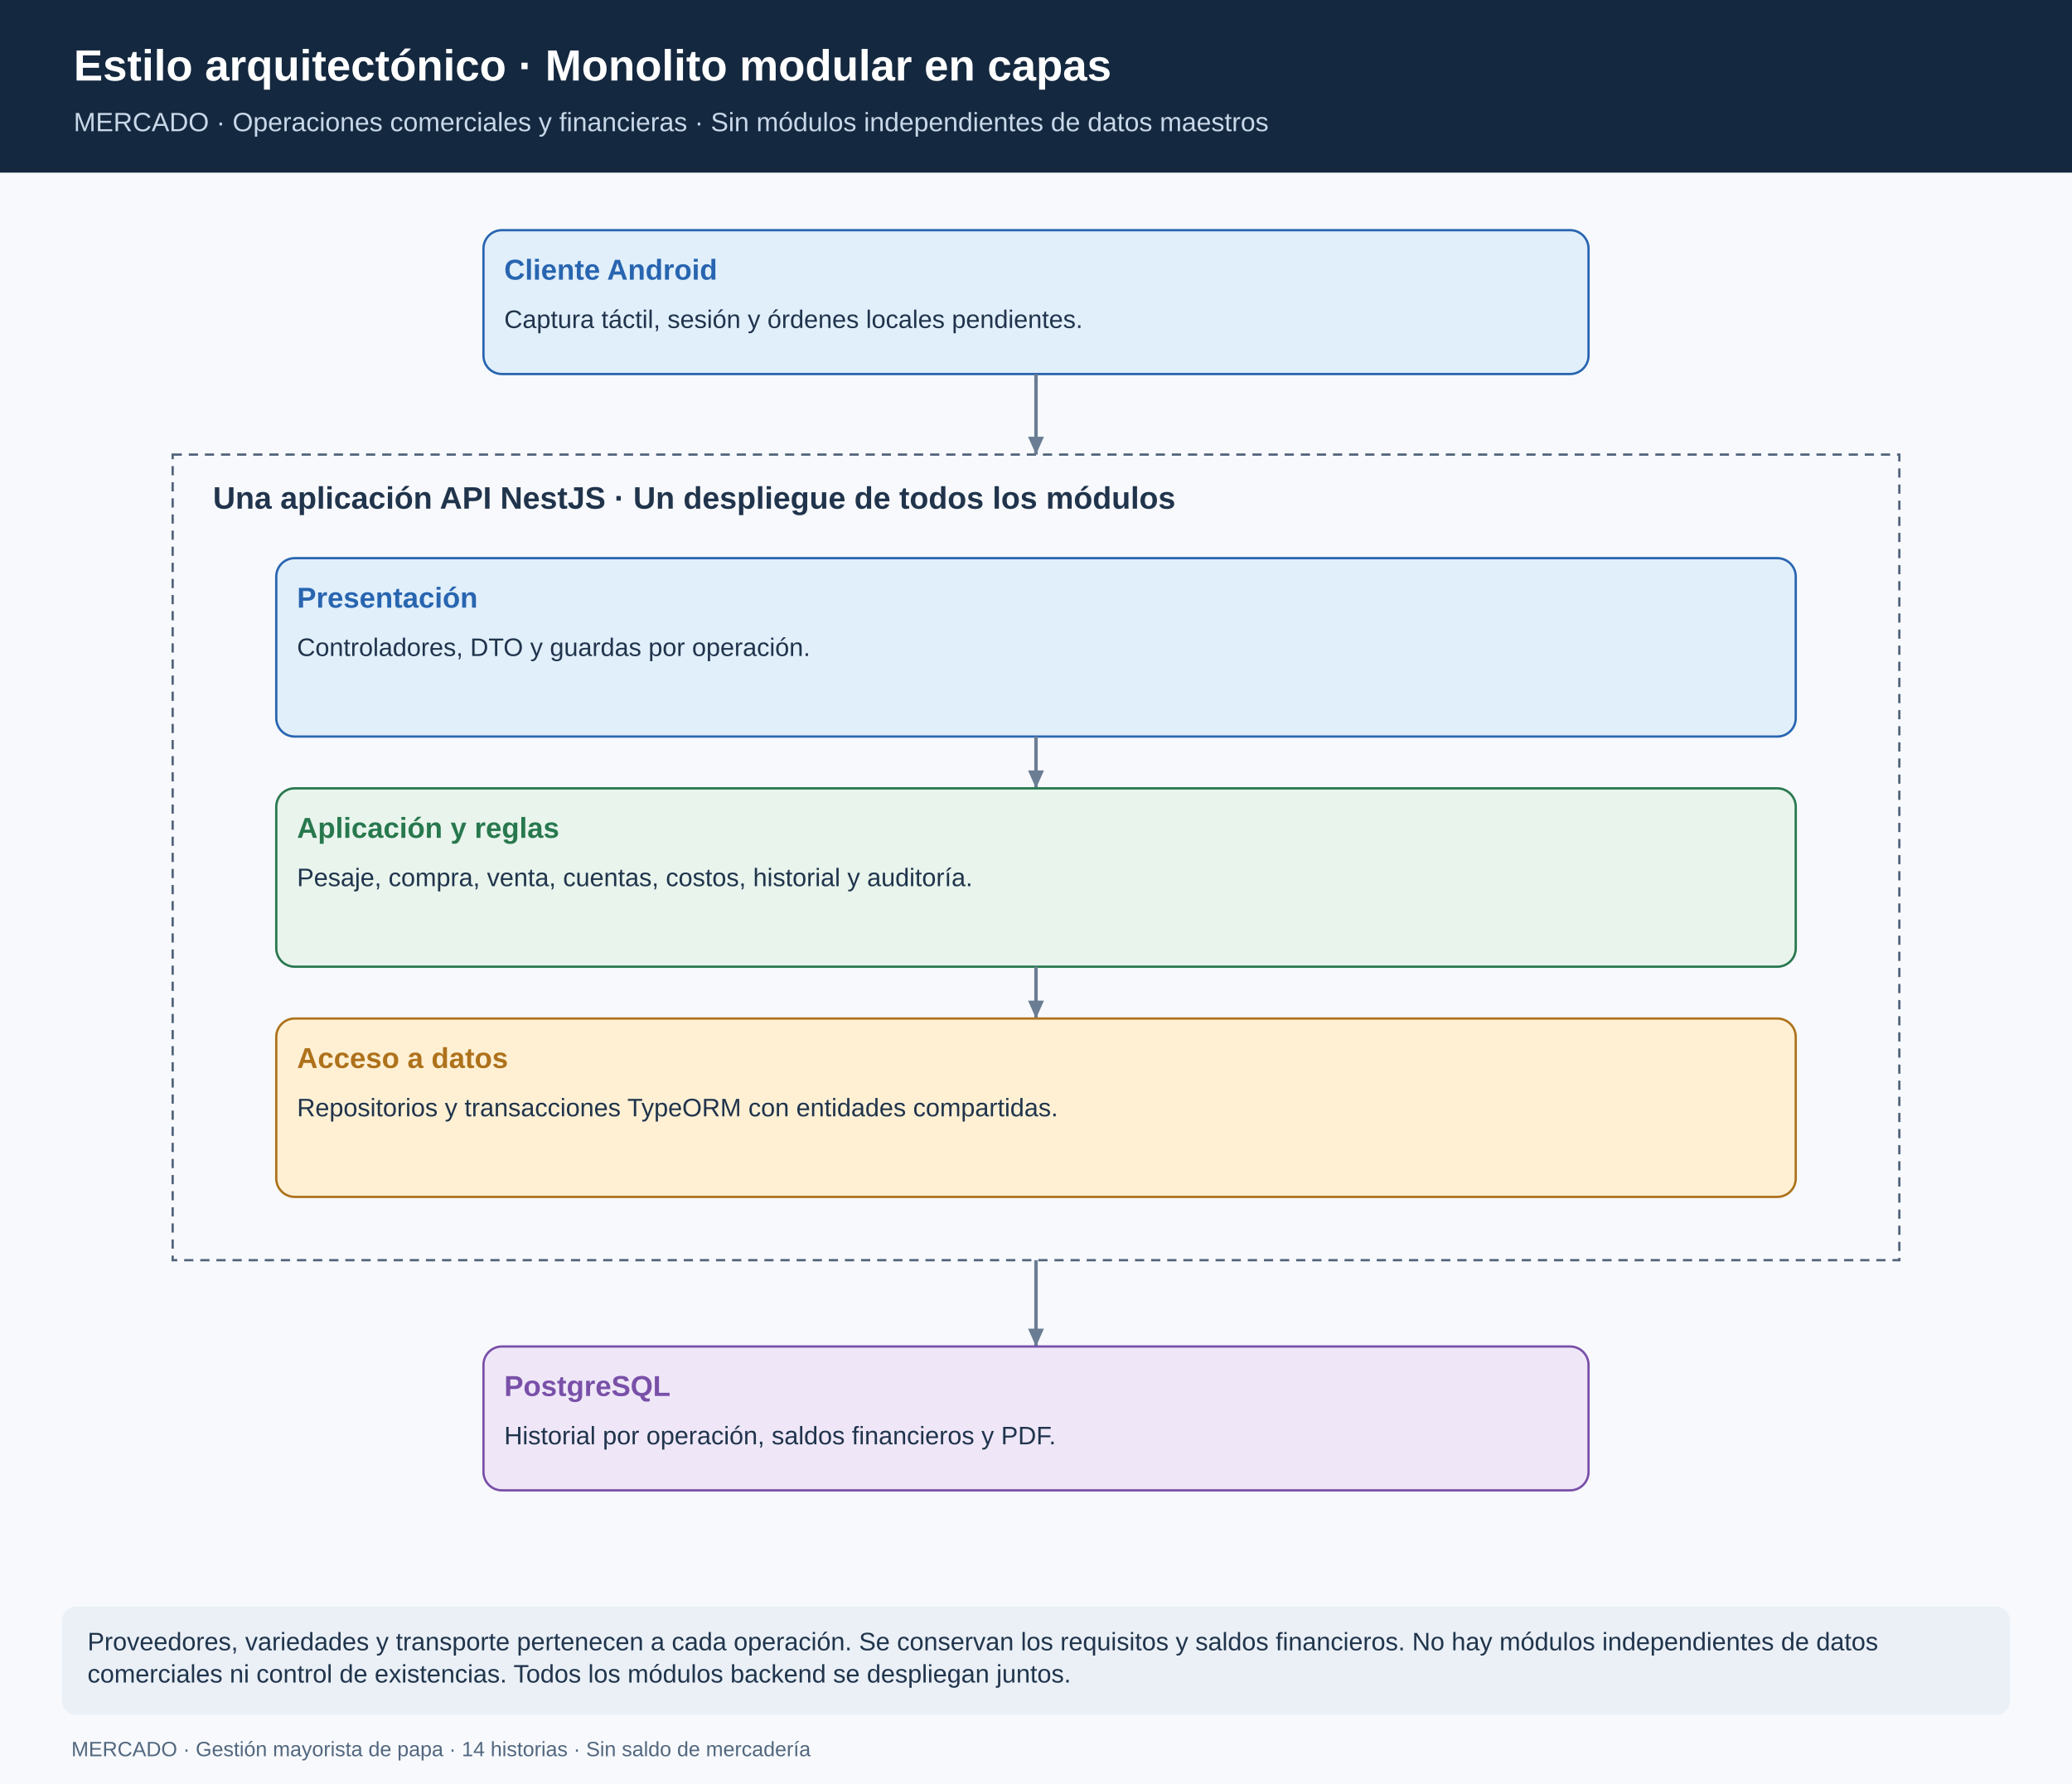
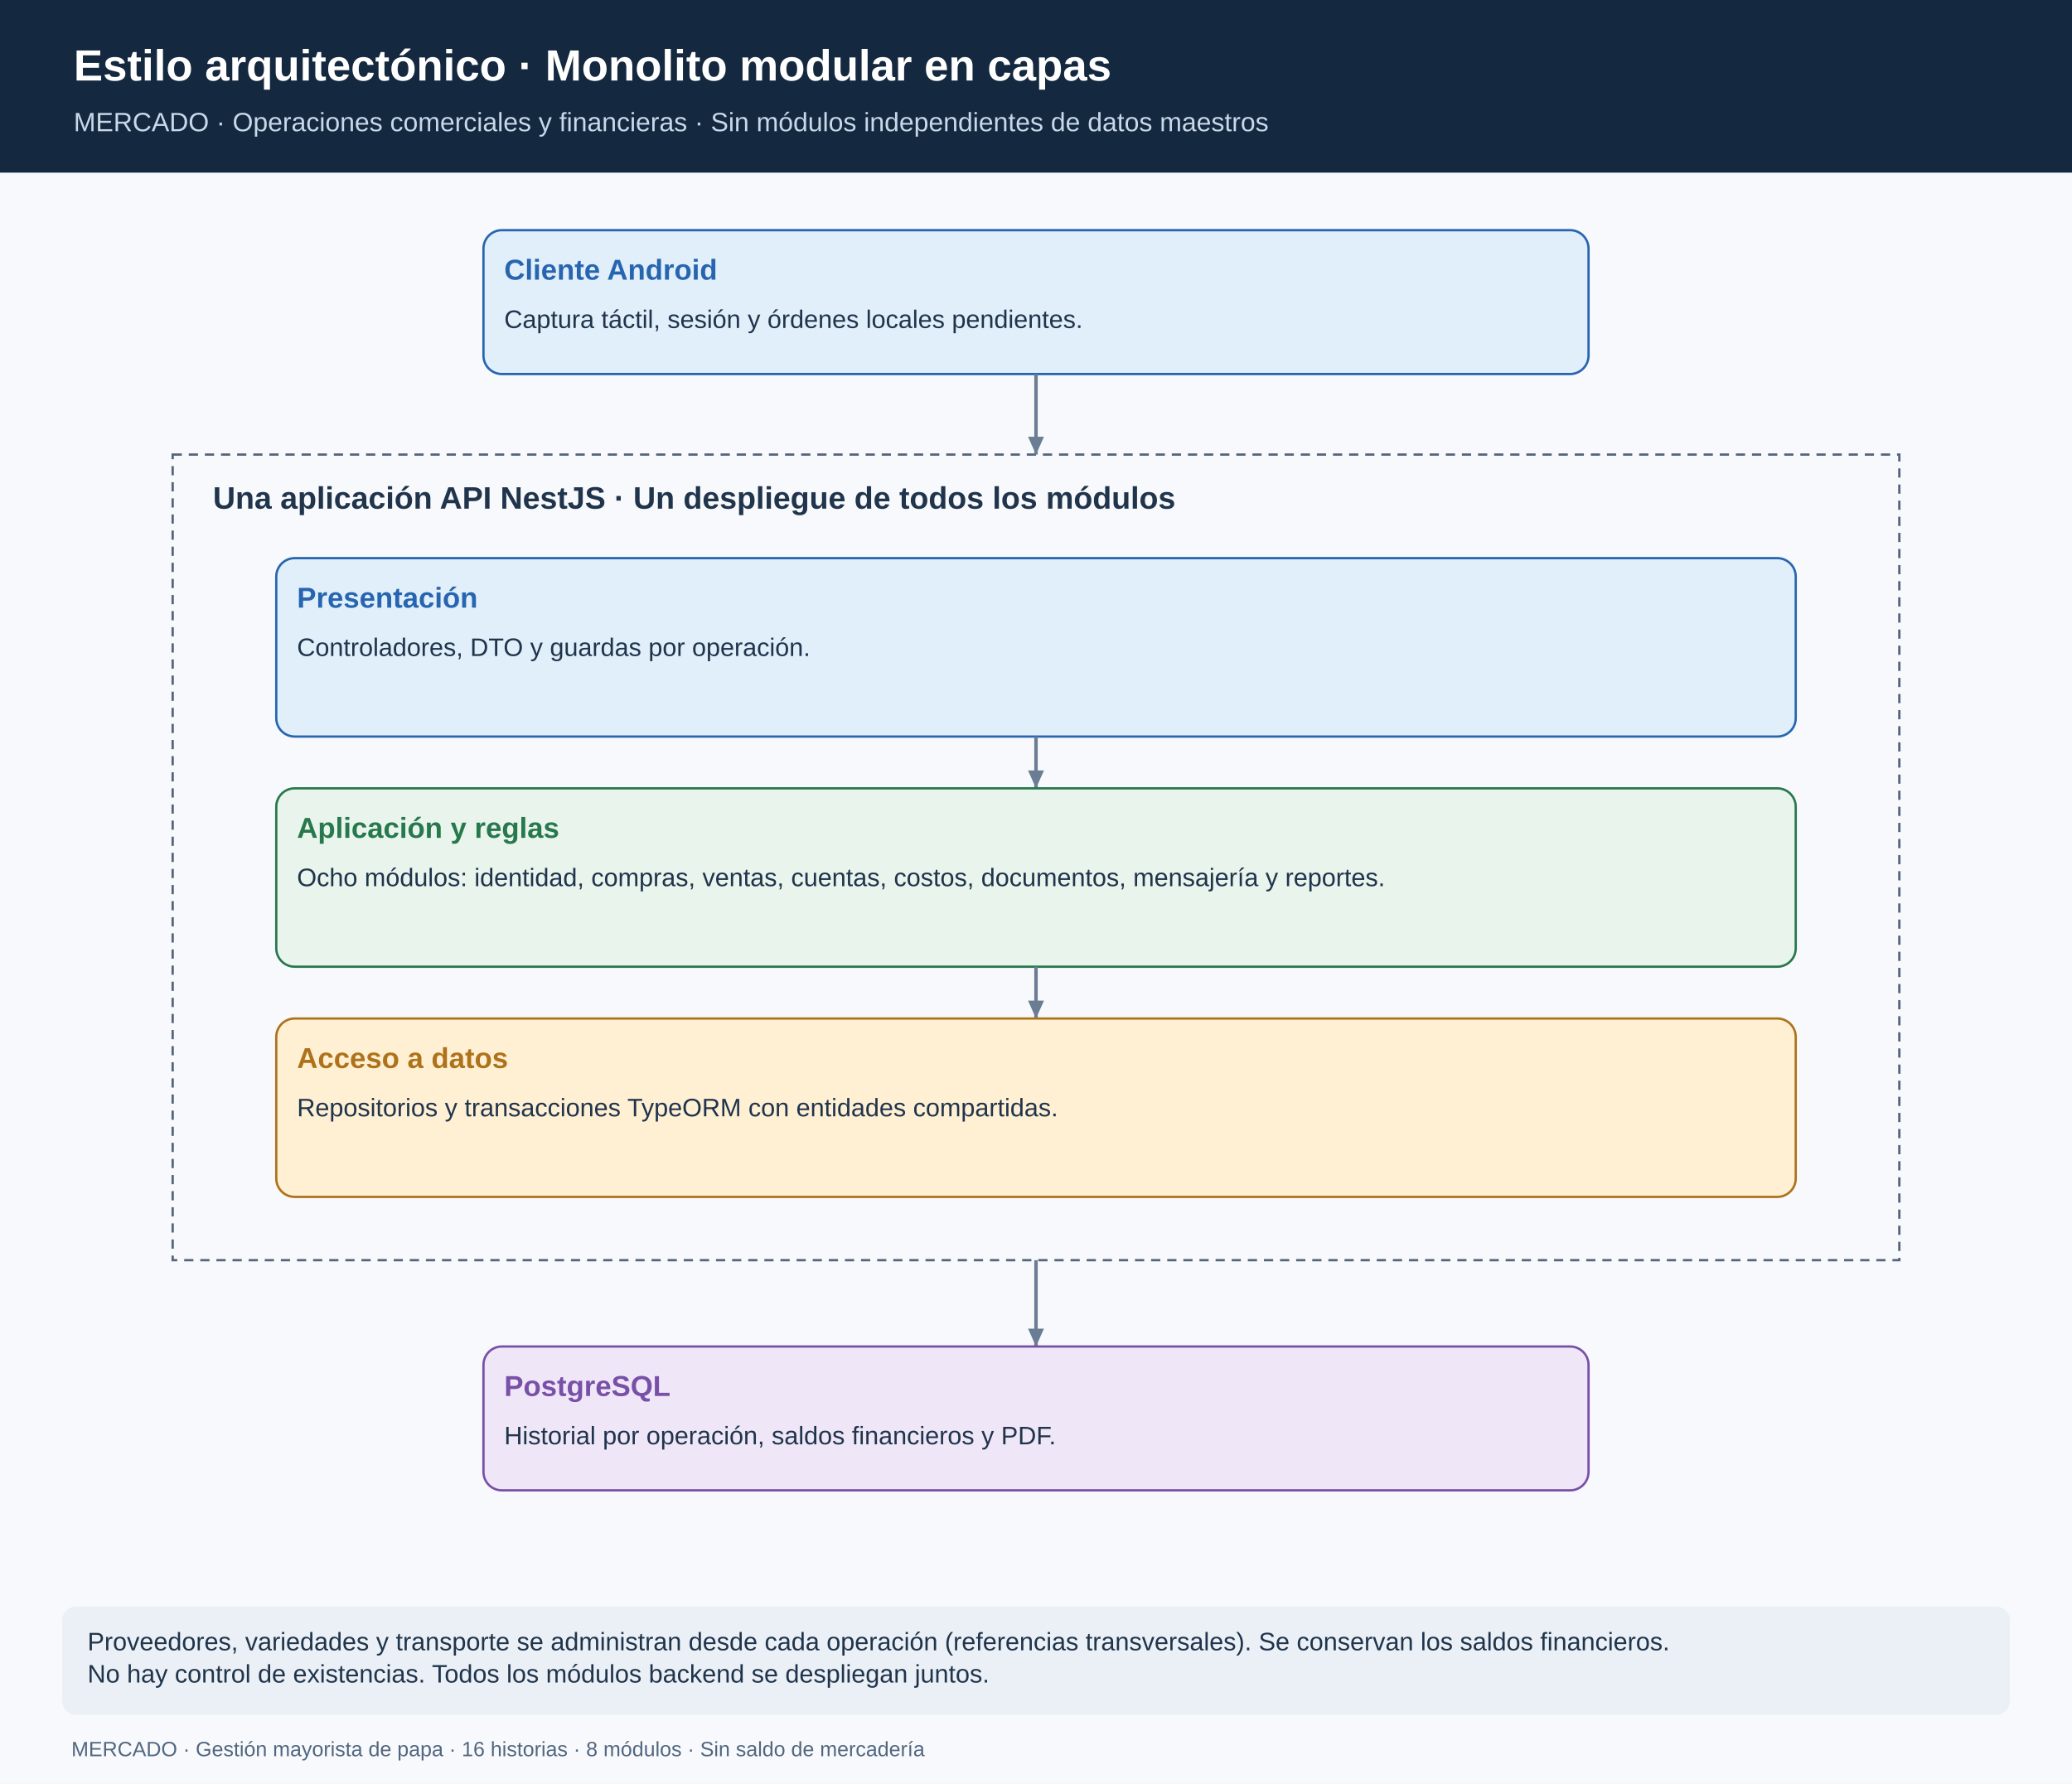
<svg xmlns="http://www.w3.org/2000/svg" width="1800" height="1550" viewBox="0 0 1800 1550" role="img">
  <rect width="1800" height="1550" fill="#f7f9fc" />
  <rect x="0" y="0" width="1800" height="150" rx="0" fill="#14283f" stroke="none" stroke-width="2" />
  <text x="64" y="70" font-family="Arial,sans-serif" font-size="38" font-weight="700" fill="white">Estilo arquitectónico · Monolito modular en capas</text>
  <text x="64" y="114" font-family="Arial,sans-serif" font-size="23" font-weight="400" fill="#c8d8e9">MERCADO · Operaciones comerciales y financieras · Sin módulos independientes de datos maestros</text>
  <rect x="420" y="200" width="960" height="125" rx="16" fill="#e1effb" stroke="#2865b0" stroke-width="2" />
  <text x="438" y="243" font-family="Arial,sans-serif" font-size="25" font-weight="700" fill="#2865b0">Cliente Android</text>
  <text x="438" y="285" font-family="Arial,sans-serif" font-size="22" font-weight="400" fill="#20344c">Captura táctil, sesión y órdenes locales pendientes.</text>
  <rect x="150" y="395" width="1500" height="700" rx="0" fill="none" stroke="#53647c" stroke-width="2" stroke-dasharray="8 6" />
  <text x="185" y="442" font-family="Arial,sans-serif" font-size="27" font-weight="700" fill="#20344c">Una aplicación API NestJS · Un despliegue de todos los módulos</text>
  <rect x="240" y="485" width="1320" height="155" rx="16" fill="#e1effb" stroke="#2865b0" stroke-width="2" />
  <text x="258" y="528" font-family="Arial,sans-serif" font-size="25" font-weight="700" fill="#2865b0">Presentación</text>
  <text x="258" y="570" font-family="Arial,sans-serif" font-size="22" font-weight="400" fill="#20344c">Controladores, DTO y guardas por operación.</text>
  <polyline points="900,640 900,685" fill="none" stroke="#6b7d93" stroke-width="3" />
  <polygon points="900,685 893.068,669.477 906.932,669.477" fill="#6b7d93" />
  <rect x="240" y="685" width="1320" height="155" rx="16" fill="#e8f4ec" stroke="#28784e" stroke-width="2" />
  <text x="258" y="728" font-family="Arial,sans-serif" font-size="25" font-weight="700" fill="#28784e">Aplicación y reglas</text>
-   <text x="258" y="770" font-family="Arial,sans-serif" font-size="22" font-weight="400" fill="#20344c">Pesaje, compra, venta, cuentas, costos, historial y auditoría.</text>
+   <text x="258" y="770" font-family="Arial,sans-serif" font-size="22" font-weight="400" fill="#20344c">Ocho módulos: identidad, compras, ventas, cuentas, costos, documentos, mensajería y reportes.</text>
  <polyline points="900,840 900,885" fill="none" stroke="#6b7d93" stroke-width="3" />
  <polygon points="900,885 893.068,869.477 906.932,869.477" fill="#6b7d93" />
  <rect x="240" y="885" width="1320" height="155" rx="16" fill="#fff0d4" stroke="#ae721b" stroke-width="2" />
  <text x="258" y="928" font-family="Arial,sans-serif" font-size="25" font-weight="700" fill="#ae721b">Acceso a datos</text>
  <text x="258" y="970" font-family="Arial,sans-serif" font-size="22" font-weight="400" fill="#20344c">Repositorios y transacciones TypeORM con entidades compartidas.</text>
  <polyline points="900,325 900,395" fill="none" stroke="#6b7d93" stroke-width="3" />
  <polygon points="900,395 893.068,379.477 906.932,379.477" fill="#6b7d93" />
  <polyline points="900,1095 900,1170" fill="none" stroke="#6b7d93" stroke-width="3" />
  <polygon points="900,1170 893.068,1154.477 906.932,1154.477" fill="#6b7d93" />
  <rect x="420" y="1170" width="960" height="125" rx="16" fill="#efe7f8" stroke="#7950a8" stroke-width="2" />
  <text x="438" y="1213" font-family="Arial,sans-serif" font-size="25" font-weight="700" fill="#7950a8">PostgreSQL</text>
  <text x="438" y="1255" font-family="Arial,sans-serif" font-size="22" font-weight="400" fill="#20344c">Historial por operación, saldos financieros y PDF.</text>
  <rect x="54" y="1396" width="1692" height="94" rx="12" fill="#eaf0f6" stroke="none" stroke-width="2" />
-   <text x="76" y="1434" font-family="Arial,sans-serif" font-size="22" font-weight="400" fill="#20344c">Proveedores, variedades y transporte pertenecen a cada operación. Se conservan los requisitos y saldos financieros. No hay módulos independientes de datos</text>
-   <text x="76" y="1462" font-family="Arial,sans-serif" font-size="22" font-weight="400" fill="#20344c">comerciales ni control de existencias. Todos los módulos backend se despliegan juntos.</text>
-   <text x="62" y="1526" font-family="Arial,sans-serif" font-size="18" font-weight="400" fill="#52677f">MERCADO  ·  Gestión mayorista de papa  ·  14 historias  ·  Sin saldo de mercadería</text>
+   <text x="76" y="1434" font-family="Arial,sans-serif" font-size="22" font-weight="400" fill="#20344c">Proveedores, variedades y transporte se administran desde cada operación (referencias transversales). Se conservan los saldos financieros.</text>
+   <text x="76" y="1462" font-family="Arial,sans-serif" font-size="22" font-weight="400" fill="#20344c">No hay control de existencias. Todos los módulos backend se despliegan juntos.</text>
+   <text x="62" y="1526" font-family="Arial,sans-serif" font-size="18" font-weight="400" fill="#52677f">MERCADO  ·  Gestión mayorista de papa  ·  16 historias  ·  8 módulos  ·  Sin saldo de mercadería</text>
</svg>
